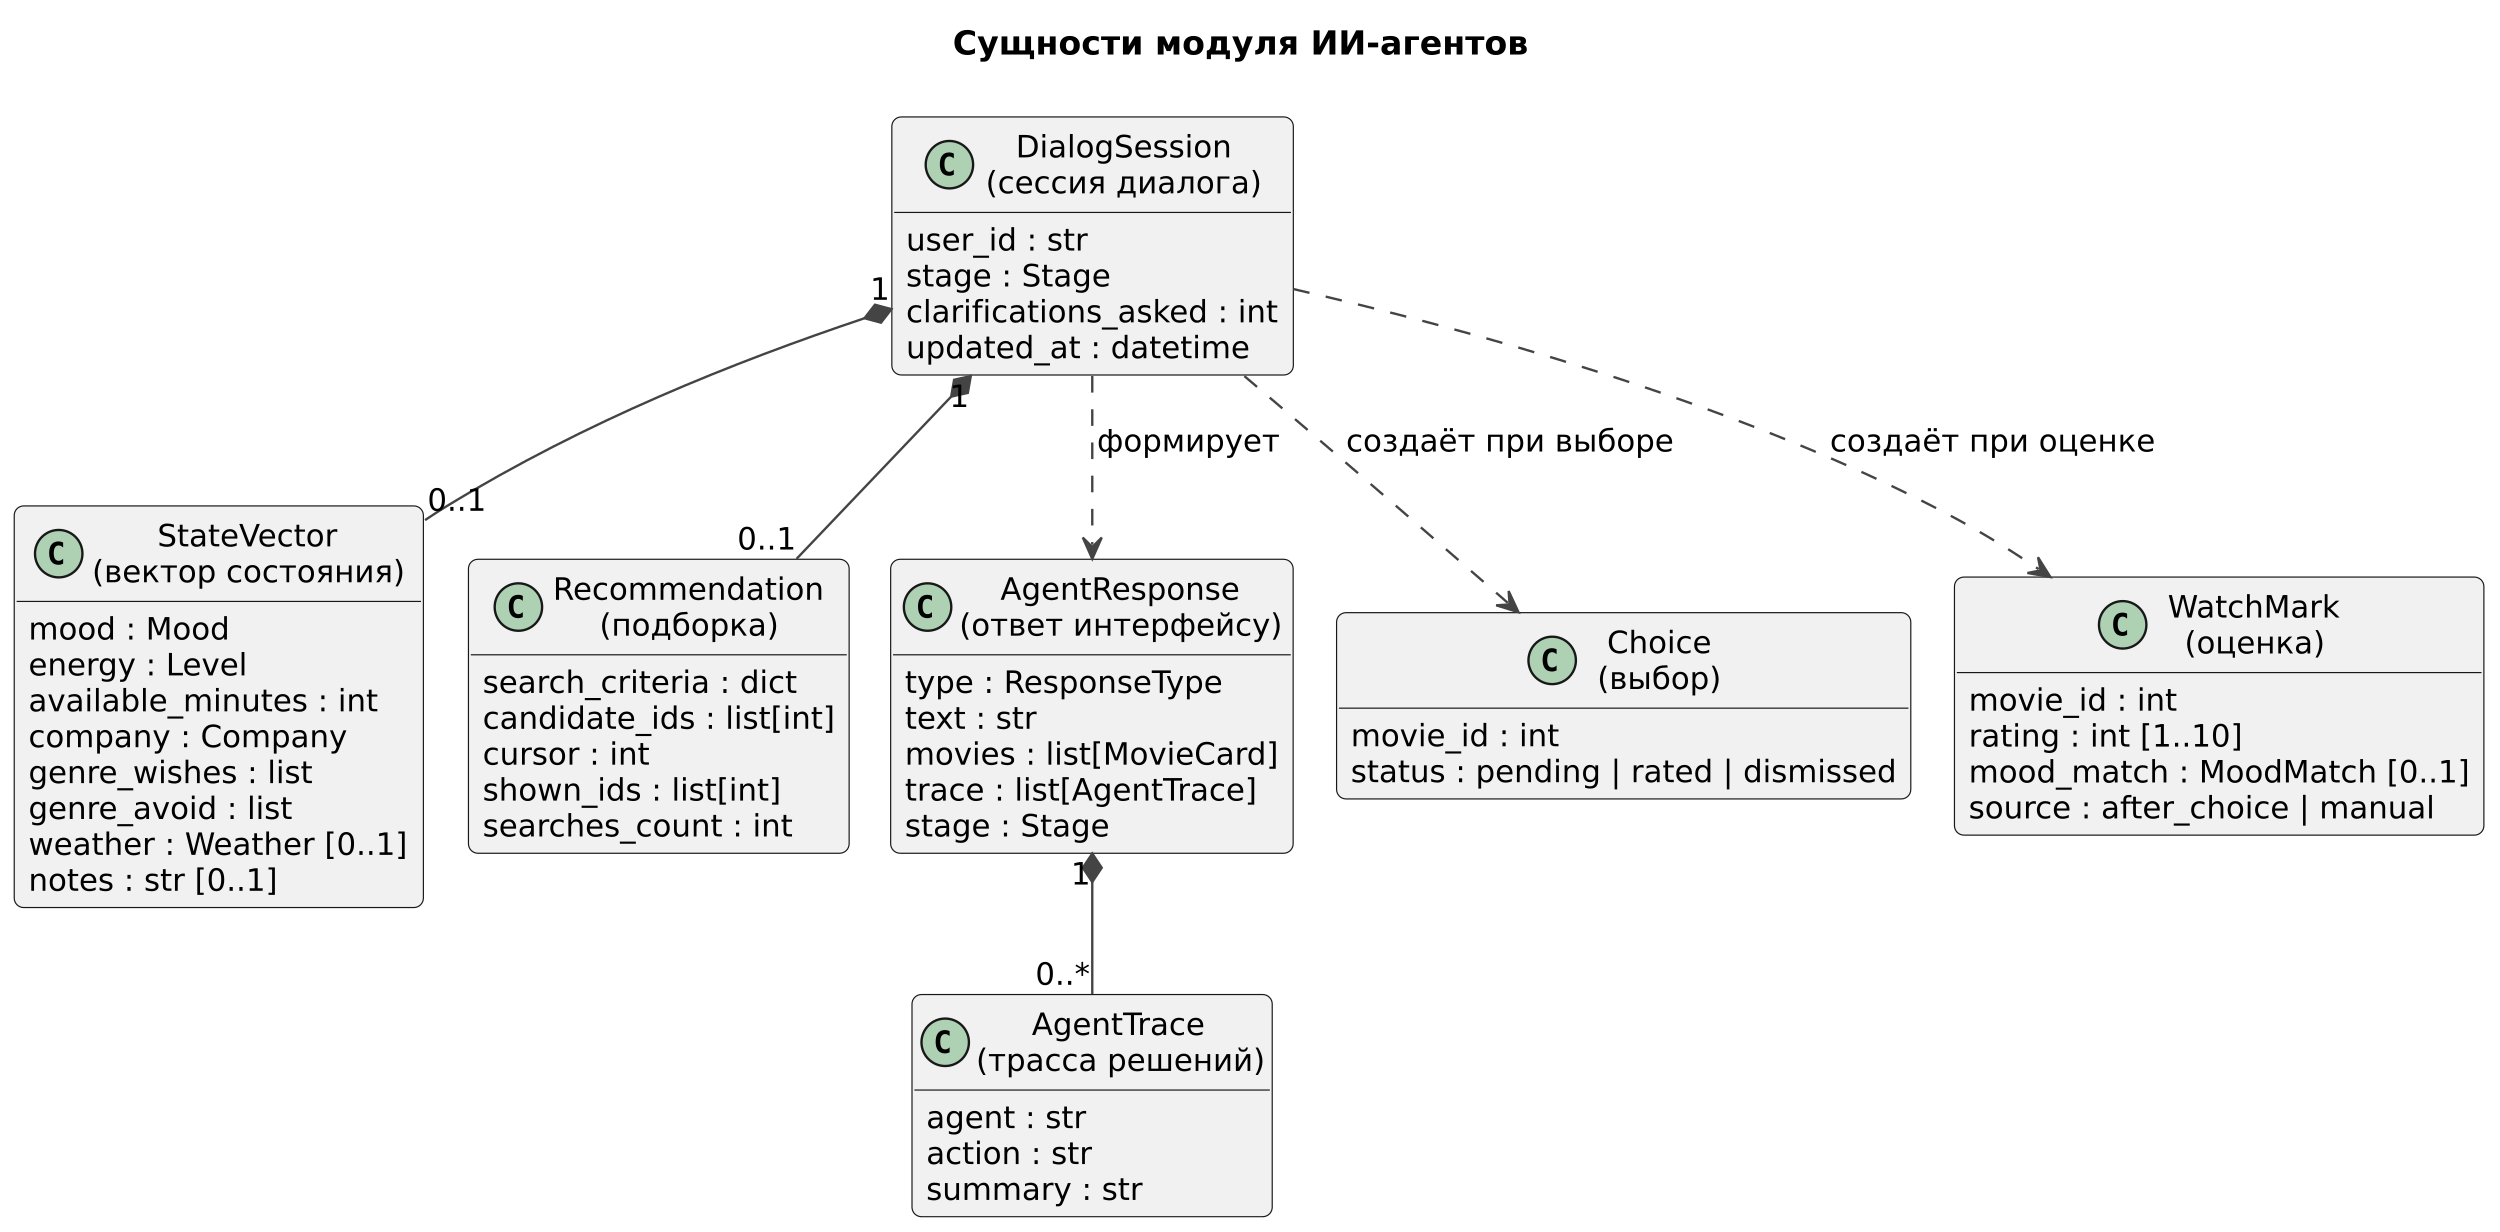
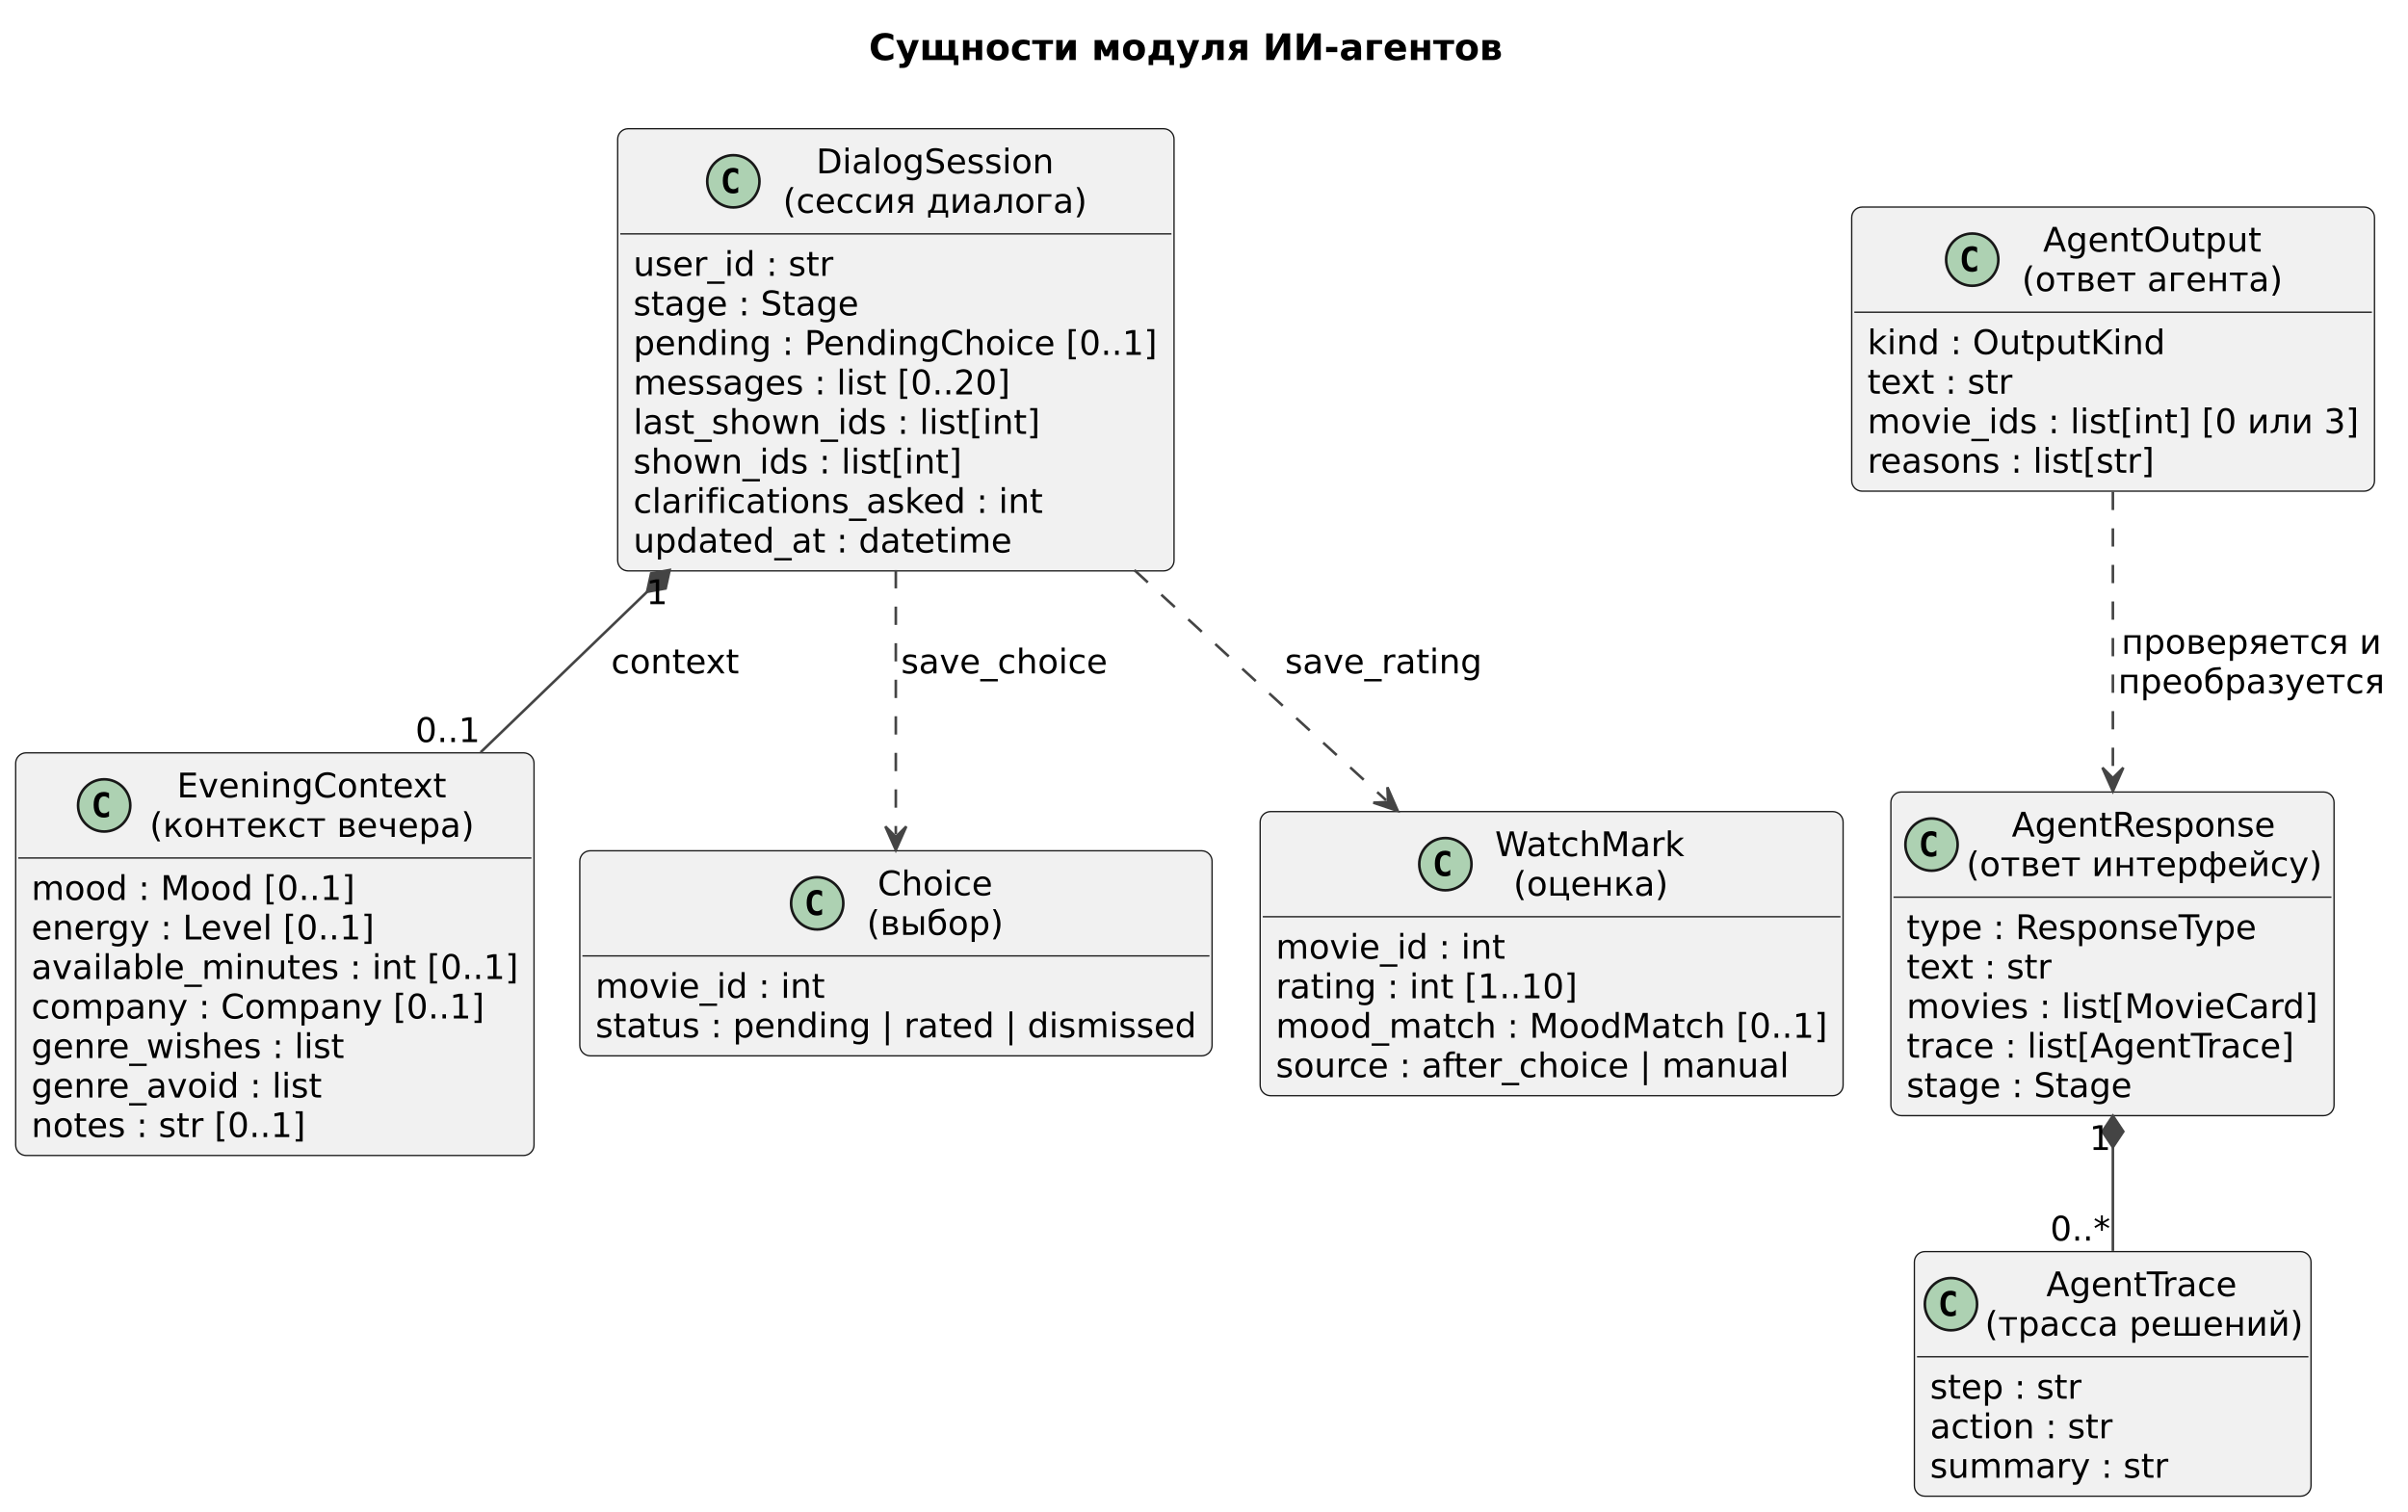
- <svg xmlns="http://www.w3.org/2000/svg" contentStyleType="text/css" data-diagram-type="CLASS" height="519px" preserveAspectRatio="none" style="width:1054px;height:519px;background:#FFFFFF;" version="1.1" viewBox="0 0 1054 519" width="1054px" zoomAndPan="magnify">
+ <svg xmlns="http://www.w3.org/2000/svg" contentStyleType="text/css" data-diagram-type="CLASS" height="579px" preserveAspectRatio="none" style="width:922px;height:579px;background:#FFFFFF;" version="1.1" viewBox="0 0 922 579" width="922px" zoomAndPan="magnify">
  <defs />
  <g>
    <g class="title" data-source-line="2">
-       <text fill="#000000" font-family="DejaVu Sans" font-size="14" font-weight="bold" lengthAdjust="spacing" textLength="242.642" x="401.679" y="22.995">Сущности модуля ИИ-агентов</text>
+       <text fill="#000000" font-family="DejaVu Sans" font-size="14" font-weight="bold" lengthAdjust="spacing" textLength="242.642" x="332.679" y="22.995">Сущности модуля ИИ-агентов</text>
    </g>
    <g class="entity" data-entity="S" data-source-line="4" data-uid="ent0002" id="entity_S">
-       <rect fill="#F1F1F1" height="108.797" rx="4" ry="4" style="stroke:#181818;stroke-width:0.5;" width="169.269" x="376" y="49.297" />
-       <ellipse cx="400.27" cy="69.43" fill="#ADD1B2" rx="10" ry="10" style="stroke:#181818;stroke-width:1;" />
-       <path d="M402.129,73.664 Q401.692,73.883 401.192,73.992 Q400.707,74.117 400.176,74.117 Q398.254,74.117 397.238,72.852 Q396.238,71.586 396.238,69.195 Q396.238,66.805 397.238,65.539 Q398.254,64.273 400.176,64.273 Q400.707,64.273 401.207,64.398 Q401.707,64.508 402.129,64.742 L402.129,66.82 Q401.645,66.383 401.192,66.18 Q400.738,65.961 400.254,65.961 Q399.238,65.961 398.707,66.789 Q398.176,67.602 398.176,69.195 Q398.176,70.805 398.707,71.617 Q399.238,72.43 400.254,72.43 Q400.738,72.43 401.192,72.227 Q401.645,72.023 402.129,71.57 L402.129,73.664 Z " fill="#000000" />
-       <text fill="#000000" font-family="DejaVu Sans" font-size="13" lengthAdjust="spacing" textLength="91.006" x="428.273" y="66.364">DialogSession</text>
-       <text fill="#000000" font-family="DejaVu Sans" font-size="13" lengthAdjust="spacing" textLength="116.448" x="415.552" y="81.497">(сессия диалога)</text>
-       <line style="stroke:#181818;stroke-width:0.5;" x1="377" x2="544.269" y1="89.562" y2="89.562" />
-       <text fill="#000000" font-family="DejaVu Sans" font-size="13" lengthAdjust="spacing" textLength="76.578" x="382" y="105.629">user_id : str</text>
-       <text fill="#000000" font-family="DejaVu Sans" font-size="13" lengthAdjust="spacing" textLength="86.296" x="382" y="120.762">stage : Stage</text>
-       <text fill="#000000" font-family="DejaVu Sans" font-size="13" lengthAdjust="spacing" textLength="157.269" x="382" y="135.895">clarifications_asked : int</text>
-       <text fill="#000000" font-family="DejaVu Sans" font-size="13" lengthAdjust="spacing" textLength="144.949" x="382" y="151.028">updated_at : datetime</text>
+       <rect fill="#F1F1F1" height="169.328" rx="4" ry="4" style="stroke:#181818;stroke-width:0.5;" width="213.03" x="236.5" y="49.297" />
+       <ellipse cx="280.791" cy="69.43" fill="#ADD1B2" rx="10" ry="10" style="stroke:#181818;stroke-width:1;" />
+       <path d="M282.651,73.664 Q282.213,73.883 281.713,73.992 Q281.229,74.117 280.697,74.117 Q278.776,74.117 277.76,72.852 Q276.76,71.586 276.76,69.195 Q276.76,66.805 277.76,65.539 Q278.776,64.273 280.697,64.273 Q281.229,64.273 281.729,64.398 Q282.229,64.508 282.651,64.742 L282.651,66.82 Q282.166,66.383 281.713,66.18 Q281.26,65.961 280.776,65.961 Q279.76,65.961 279.229,66.789 Q278.697,67.602 278.697,69.195 Q278.697,70.805 279.229,71.617 Q279.76,72.43 280.776,72.43 Q281.26,72.43 281.713,72.227 Q282.166,72.023 282.651,71.57 L282.651,73.664 Z " fill="#000000" />
+       <text fill="#000000" font-family="DejaVu Sans" font-size="13" lengthAdjust="spacing" textLength="91.006" x="312.512" y="66.364">DialogSession</text>
+       <text fill="#000000" font-family="DejaVu Sans" font-size="13" lengthAdjust="spacing" textLength="116.448" x="299.791" y="81.497">(сессия диалога)</text>
+       <line style="stroke:#181818;stroke-width:0.5;" x1="237.5" x2="448.53" y1="89.562" y2="89.562" />
+       <text fill="#000000" font-family="DejaVu Sans" font-size="13" lengthAdjust="spacing" textLength="76.578" x="242.5" y="105.629">user_id : str</text>
+       <text fill="#000000" font-family="DejaVu Sans" font-size="13" lengthAdjust="spacing" textLength="86.296" x="242.5" y="120.762">stage : Stage</text>
+       <text fill="#000000" font-family="DejaVu Sans" font-size="13" lengthAdjust="spacing" textLength="201.03" x="242.5" y="135.895">pending : PendingChoice [0..1]</text>
+       <text fill="#000000" font-family="DejaVu Sans" font-size="13" lengthAdjust="spacing" textLength="144.289" x="242.5" y="151.028">messages : list [0..20]</text>
+       <text fill="#000000" font-family="DejaVu Sans" font-size="13" lengthAdjust="spacing" textLength="155.752" x="242.5" y="166.161">last_shown_ids : list[int]</text>
+       <text fill="#000000" font-family="DejaVu Sans" font-size="13" lengthAdjust="spacing" textLength="125.804" x="242.5" y="181.293">shown_ids : list[int]</text>
+       <text fill="#000000" font-family="DejaVu Sans" font-size="13" lengthAdjust="spacing" textLength="157.269" x="242.5" y="196.426">clarifications_asked : int</text>
+       <text fill="#000000" font-family="DejaVu Sans" font-size="13" lengthAdjust="spacing" textLength="144.949" x="242.5" y="211.559">updated_at : datetime</text>
    </g>
-     <g class="entity" data-entity="V" data-source-line="10" data-uid="ent0003" id="entity_V">
-       <rect fill="#F1F1F1" height="169.328" rx="4" ry="4" style="stroke:#181818;stroke-width:0.5;" width="172.5" x="6" y="213.297" />
-       <ellipse cx="24.757" cy="233.43" fill="#ADD1B2" rx="10" ry="10" style="stroke:#181818;stroke-width:1;" />
-       <path d="M26.616,237.664 Q26.179,237.883 25.679,237.992 Q25.194,238.117 24.663,238.117 Q22.741,238.117 21.726,236.852 Q20.726,235.586 20.726,233.195 Q20.726,230.805 21.726,229.539 Q22.741,228.273 24.663,228.273 Q25.194,228.273 25.694,228.398 Q26.194,228.508 26.616,228.742 L26.616,230.82 Q26.132,230.383 25.679,230.18 Q25.226,229.961 24.741,229.961 Q23.726,229.961 23.194,230.789 Q22.663,231.602 22.663,233.195 Q22.663,234.805 23.194,235.617 Q23.726,236.43 24.741,236.43 Q25.226,236.43 25.679,236.227 Q26.132,236.023 26.616,235.57 L26.616,237.664 Z " fill="#000000" />
-       <text fill="#000000" font-family="DejaVu Sans" font-size="13" lengthAdjust="spacing" textLength="76.845" x="66.356" y="230.364">StateVector</text>
-       <text fill="#000000" font-family="DejaVu Sans" font-size="13" lengthAdjust="spacing" textLength="131.93" x="38.814" y="245.497">(вектор состояния)</text>
-       <line style="stroke:#181818;stroke-width:0.5;" x1="7" x2="177.5" y1="253.562" y2="253.562" />
-       <text fill="#000000" font-family="DejaVu Sans" font-size="13" lengthAdjust="spacing" textLength="84.843" x="12" y="269.629">mood : Mood</text>
-       <text fill="#000000" font-family="DejaVu Sans" font-size="13" lengthAdjust="spacing" textLength="92.714" x="12" y="284.762">energy : Level</text>
-       <text fill="#000000" font-family="DejaVu Sans" font-size="13" lengthAdjust="spacing" textLength="147.393" x="12" y="299.895">available_minutes : int</text>
-       <text fill="#000000" font-family="DejaVu Sans" font-size="13" lengthAdjust="spacing" textLength="134.405" x="12" y="315.028">company : Company</text>
-       <text fill="#000000" font-family="DejaVu Sans" font-size="13" lengthAdjust="spacing" textLength="120.098" x="12" y="330.161">genre_wishes : list</text>
-       <text fill="#000000" font-family="DejaVu Sans" font-size="13" lengthAdjust="spacing" textLength="111.547" x="12" y="345.293">genre_avoid : list</text>
-       <text fill="#000000" font-family="DejaVu Sans" font-size="13" lengthAdjust="spacing" textLength="160.5" x="12" y="360.426">weather : Weather [0..1]</text>
-       <text fill="#000000" font-family="DejaVu Sans" font-size="13" lengthAdjust="spacing" textLength="105.003" x="12" y="375.559">notes : str [0..1]</text>
+     <g class="entity" data-entity="V" data-source-line="14" data-uid="ent0003" id="entity_V">
+       <rect fill="#F1F1F1" height="154.195" rx="4" ry="4" style="stroke:#181818;stroke-width:0.5;" width="198.475" x="6" y="288.297" />
+       <ellipse cx="39.888" cy="308.43" fill="#ADD1B2" rx="10" ry="10" style="stroke:#181818;stroke-width:1;" />
+       <path d="M41.747,312.664 Q41.309,312.883 40.809,312.992 Q40.325,313.117 39.794,313.117 Q37.872,313.117 36.856,311.852 Q35.856,310.586 35.856,308.195 Q35.856,305.805 36.856,304.539 Q37.872,303.273 39.794,303.273 Q40.325,303.273 40.825,303.398 Q41.325,303.508 41.747,303.742 L41.747,305.82 Q41.263,305.383 40.809,305.18 Q40.356,304.961 39.872,304.961 Q38.856,304.961 38.325,305.789 Q37.794,306.602 37.794,308.195 Q37.794,309.805 38.325,310.617 Q38.856,311.43 39.872,311.43 Q40.356,311.43 40.809,311.227 Q41.263,311.023 41.747,310.57 L41.747,312.664 Z " fill="#000000" />
+       <text fill="#000000" font-family="DejaVu Sans" font-size="13" lengthAdjust="spacing" textLength="103.403" x="67.746" y="305.364">EveningContext</text>
+       <text fill="#000000" font-family="DejaVu Sans" font-size="13" lengthAdjust="spacing" textLength="124.281" x="57.307" y="320.497">(контекст вечера)</text>
+       <line style="stroke:#181818;stroke-width:0.5;" x1="7" x2="203.475" y1="328.562" y2="328.562" />
+       <text fill="#000000" font-family="DejaVu Sans" font-size="13" lengthAdjust="spacing" textLength="123.925" x="12" y="344.629">mood : Mood [0..1]</text>
+       <text fill="#000000" font-family="DejaVu Sans" font-size="13" lengthAdjust="spacing" textLength="131.796" x="12" y="359.762">energy : Level [0..1]</text>
+       <text fill="#000000" font-family="DejaVu Sans" font-size="13" lengthAdjust="spacing" textLength="186.475" x="12" y="374.895">available_minutes : int [0..1]</text>
+       <text fill="#000000" font-family="DejaVu Sans" font-size="13" lengthAdjust="spacing" textLength="173.488" x="12" y="390.028">company : Company [0..1]</text>
+       <text fill="#000000" font-family="DejaVu Sans" font-size="13" lengthAdjust="spacing" textLength="120.098" x="12" y="405.161">genre_wishes : list</text>
+       <text fill="#000000" font-family="DejaVu Sans" font-size="13" lengthAdjust="spacing" textLength="111.547" x="12" y="420.293">genre_avoid : list</text>
+       <text fill="#000000" font-family="DejaVu Sans" font-size="13" lengthAdjust="spacing" textLength="105.003" x="12" y="435.426">notes : str [0..1]</text>
    </g>
-     <g class="entity" data-entity="R" data-source-line="20" data-uid="ent0004" id="entity_R">
-       <rect fill="#F1F1F1" height="123.93" rx="4" ry="4" style="stroke:#181818;stroke-width:0.5;" width="160.497" x="197.5" y="235.797" />
-       <ellipse cx="218.556" cy="255.93" fill="#ADD1B2" rx="10" ry="10" style="stroke:#181818;stroke-width:1;" />
-       <path d="M220.416,260.164 Q219.978,260.383 219.478,260.492 Q218.994,260.617 218.463,260.617 Q216.541,260.617 215.525,259.352 Q214.525,258.086 214.525,255.695 Q214.525,253.305 215.525,252.039 Q216.541,250.773 218.463,250.773 Q218.994,250.773 219.494,250.898 Q219.994,251.008 220.416,251.242 L220.416,253.32 Q219.931,252.883 219.478,252.68 Q219.025,252.461 218.541,252.461 Q217.525,252.461 216.994,253.289 Q216.463,254.102 216.463,255.695 Q216.463,257.305 216.994,258.117 Q217.525,258.93 218.541,258.93 Q219.025,258.93 219.478,258.727 Q219.931,258.523 220.416,258.07 L220.416,260.164 Z " fill="#000000" />
-       <text fill="#000000" font-family="DejaVu Sans" font-size="13" lengthAdjust="spacing" textLength="114.816" x="233.124" y="252.864">Recommendation</text>
-       <text fill="#000000" font-family="DejaVu Sans" font-size="13" lengthAdjust="spacing" textLength="75.626" x="252.72" y="267.997">(подборка)</text>
-       <line style="stroke:#181818;stroke-width:0.5;" x1="198.5" x2="356.997" y1="276.062" y2="276.062" />
-       <text fill="#000000" font-family="DejaVu Sans" font-size="13" lengthAdjust="spacing" textLength="132.844" x="203.5" y="292.129">search_criteria : dict</text>
-       <text fill="#000000" font-family="DejaVu Sans" font-size="13" lengthAdjust="spacing" textLength="148.497" x="203.5" y="307.262">candidate_ids : list[int]</text>
-       <text fill="#000000" font-family="DejaVu Sans" font-size="13" lengthAdjust="spacing" textLength="70.395" x="203.5" y="322.395">cursor : int</text>
-       <text fill="#000000" font-family="DejaVu Sans" font-size="13" lengthAdjust="spacing" textLength="125.804" x="203.5" y="337.528">shown_ids : list[int]</text>
-       <text fill="#000000" font-family="DejaVu Sans" font-size="13" lengthAdjust="spacing" textLength="131.009" x="203.5" y="352.661">searches_count : int</text>
+     <g class="entity" data-entity="O" data-source-line="23" data-uid="ent0004" id="entity_O">
+       <rect fill="#F1F1F1" height="108.797" rx="4" ry="4" style="stroke:#181818;stroke-width:0.5;" width="200.176" x="709" y="79.297" />
+       <ellipse cx="755.154" cy="99.43" fill="#ADD1B2" rx="10" ry="10" style="stroke:#181818;stroke-width:1;" />
+       <path d="M757.014,103.664 Q756.576,103.883 756.076,103.992 Q755.592,104.117 755.061,104.117 Q753.139,104.117 752.123,102.852 Q751.123,101.586 751.123,99.195 Q751.123,96.805 752.123,95.539 Q753.139,94.273 755.061,94.273 Q755.592,94.273 756.092,94.398 Q756.592,94.508 757.014,94.742 L757.014,96.82 Q756.529,96.383 756.076,96.18 Q755.623,95.961 755.139,95.961 Q754.123,95.961 753.592,96.789 Q753.061,97.602 753.061,99.195 Q753.061,100.805 753.592,101.617 Q754.123,102.43 755.139,102.43 Q755.623,102.43 756.076,102.227 Q756.529,102.023 757.014,101.57 L757.014,103.664 Z " fill="#000000" />
+       <text fill="#000000" font-family="DejaVu Sans" font-size="13" lengthAdjust="spacing" textLength="83.637" x="782.27" y="96.364">AgentOutput</text>
+       <text fill="#000000" font-family="DejaVu Sans" font-size="13" lengthAdjust="spacing" textLength="99.868" x="774.154" y="111.497">(ответ агента)</text>
+       <line style="stroke:#181818;stroke-width:0.5;" x1="710" x2="908.176" y1="119.562" y2="119.562" />
+       <text fill="#000000" font-family="DejaVu Sans" font-size="13" lengthAdjust="spacing" textLength="114.061" x="715" y="135.629">kind : OutputKind</text>
+       <text fill="#000000" font-family="DejaVu Sans" font-size="13" lengthAdjust="spacing" textLength="55.745" x="715" y="150.762">text : str</text>
+       <text fill="#000000" font-family="DejaVu Sans" font-size="13" lengthAdjust="spacing" textLength="188.176" x="715" y="165.895">movie_ids : list[int] [0 или 3]</text>
+       <text fill="#000000" font-family="DejaVu Sans" font-size="13" lengthAdjust="spacing" textLength="110.144" x="715" y="181.028">reasons : list[str]</text>
    </g>
-     <g class="entity" data-entity="T" data-source-line="27" data-uid="ent0005" id="entity_T">
-       <rect fill="#F1F1F1" height="93.664" rx="4" ry="4" style="stroke:#181818;stroke-width:0.5;" width="151.869" x="384.5" y="419.297" />
-       <ellipse cx="398.5" cy="439.43" fill="#ADD1B2" rx="10" ry="10" style="stroke:#181818;stroke-width:1;" />
-       <path d="M400.359,443.664 Q399.922,443.883 399.422,443.992 Q398.938,444.117 398.406,444.117 Q396.484,444.117 395.469,442.852 Q394.469,441.586 394.469,439.195 Q394.469,436.805 395.469,435.539 Q396.484,434.273 398.406,434.273 Q398.938,434.273 399.438,434.398 Q399.938,434.508 400.359,434.742 L400.359,436.82 Q399.875,436.383 399.422,436.18 Q398.969,435.961 398.484,435.961 Q397.469,435.961 396.938,436.789 Q396.406,437.602 396.406,439.195 Q396.406,440.805 396.938,441.617 Q397.469,442.43 398.484,442.43 Q398.969,442.43 399.422,442.227 Q399.875,442.023 400.359,441.57 L400.359,443.664 Z " fill="#000000" />
-       <text fill="#000000" font-family="DejaVu Sans" font-size="13" lengthAdjust="spacing" textLength="74.877" x="434.996" y="436.364">AgentTrace</text>
-       <text fill="#000000" font-family="DejaVu Sans" font-size="13" lengthAdjust="spacing" textLength="121.869" x="411.5" y="451.497">(трасса решений)</text>
-       <line style="stroke:#181818;stroke-width:0.5;" x1="385.5" x2="535.369" y1="459.562" y2="459.562" />
-       <text fill="#000000" font-family="DejaVu Sans" font-size="13" lengthAdjust="spacing" textLength="67.412" x="390.5" y="475.629">agent : str</text>
-       <text fill="#000000" font-family="DejaVu Sans" font-size="13" lengthAdjust="spacing" textLength="69.875" x="390.5" y="490.762">action : str</text>
-       <text fill="#000000" font-family="DejaVu Sans" font-size="13" lengthAdjust="spacing" textLength="91.203" x="390.5" y="505.895">summary : str</text>
+     <g class="entity" data-entity="T" data-source-line="29" data-uid="ent0005" id="entity_T">
+       <rect fill="#F1F1F1" height="93.664" rx="4" ry="4" style="stroke:#181818;stroke-width:0.5;" width="151.869" x="733" y="479.297" />
+       <ellipse cx="747" cy="499.43" fill="#ADD1B2" rx="10" ry="10" style="stroke:#181818;stroke-width:1;" />
+       <path d="M748.859,503.664 Q748.422,503.883 747.922,503.992 Q747.438,504.117 746.906,504.117 Q744.984,504.117 743.969,502.852 Q742.969,501.586 742.969,499.195 Q742.969,496.805 743.969,495.539 Q744.984,494.273 746.906,494.273 Q747.438,494.273 747.938,494.398 Q748.438,494.508 748.859,494.742 L748.859,496.82 Q748.375,496.383 747.922,496.18 Q747.469,495.961 746.984,495.961 Q745.969,495.961 745.438,496.789 Q744.906,497.602 744.906,499.195 Q744.906,500.805 745.438,501.617 Q745.969,502.43 746.984,502.43 Q747.469,502.43 747.922,502.227 Q748.375,502.023 748.859,501.57 L748.859,503.664 Z " fill="#000000" />
+       <text fill="#000000" font-family="DejaVu Sans" font-size="13" lengthAdjust="spacing" textLength="74.877" x="783.496" y="496.364">AgentTrace</text>
+       <text fill="#000000" font-family="DejaVu Sans" font-size="13" lengthAdjust="spacing" textLength="121.869" x="760" y="511.497">(трасса решений)</text>
+       <line style="stroke:#181818;stroke-width:0.5;" x1="734" x2="883.869" y1="519.562" y2="519.562" />
+       <text fill="#000000" font-family="DejaVu Sans" font-size="13" lengthAdjust="spacing" textLength="57.98" x="739" y="535.629">step : str</text>
+       <text fill="#000000" font-family="DejaVu Sans" font-size="13" lengthAdjust="spacing" textLength="69.875" x="739" y="550.762">action : str</text>
+       <text fill="#000000" font-family="DejaVu Sans" font-size="13" lengthAdjust="spacing" textLength="91.203" x="739" y="565.895">summary : str</text>
    </g>
-     <g class="entity" data-entity="AR" data-source-line="32" data-uid="ent0006" id="entity_AR">
-       <rect fill="#F1F1F1" height="123.93" rx="4" ry="4" style="stroke:#181818;stroke-width:0.5;" width="169.689" x="375.5" y="235.797" />
-       <ellipse cx="391.066" cy="255.93" fill="#ADD1B2" rx="10" ry="10" style="stroke:#181818;stroke-width:1;" />
-       <path d="M392.926,260.164 Q392.488,260.383 391.988,260.492 Q391.504,260.617 390.973,260.617 Q389.051,260.617 388.035,259.352 Q387.035,258.086 387.035,255.695 Q387.035,253.305 388.035,252.039 Q389.051,250.773 390.973,250.773 Q391.504,250.773 392.004,250.898 Q392.504,251.008 392.926,251.242 L392.926,253.32 Q392.441,252.883 391.988,252.68 Q391.535,252.461 391.051,252.461 Q390.035,252.461 389.504,253.289 Q388.973,254.102 388.973,255.695 Q388.973,257.305 389.504,258.117 Q390.035,258.93 391.051,258.93 Q391.535,258.93 391.988,258.727 Q392.441,258.523 392.926,258.07 L392.926,260.164 Z " fill="#000000" />
-       <text fill="#000000" font-family="DejaVu Sans" font-size="13" lengthAdjust="spacing" textLength="101.499" x="421.769" y="252.864">AgentResponse</text>
-       <text fill="#000000" font-family="DejaVu Sans" font-size="13" lengthAdjust="spacing" textLength="136.208" x="404.414" y="267.997">(ответ интерфейсу)</text>
-       <line style="stroke:#181818;stroke-width:0.5;" x1="376.5" x2="544.188" y1="276.062" y2="276.062" />
-       <text fill="#000000" font-family="DejaVu Sans" font-size="13" lengthAdjust="spacing" textLength="136.589" x="381.5" y="292.129">type : ResponseType</text>
-       <text fill="#000000" font-family="DejaVu Sans" font-size="13" lengthAdjust="spacing" textLength="55.745" x="381.5" y="307.262">text : str</text>
-       <text fill="#000000" font-family="DejaVu Sans" font-size="13" lengthAdjust="spacing" textLength="157.689" x="381.5" y="322.395">movies : list[MovieCard]</text>
-       <text fill="#000000" font-family="DejaVu Sans" font-size="13" lengthAdjust="spacing" textLength="150.312" x="381.5" y="337.528">trace : list[AgentTrace]</text>
-       <text fill="#000000" font-family="DejaVu Sans" font-size="13" lengthAdjust="spacing" textLength="86.296" x="381.5" y="352.661">stage : Stage</text>
+     <g class="entity" data-entity="AR" data-source-line="34" data-uid="ent0006" id="entity_AR">
+       <rect fill="#F1F1F1" height="123.93" rx="4" ry="4" style="stroke:#181818;stroke-width:0.5;" width="169.689" x="724" y="303.297" />
+       <ellipse cx="739.566" cy="323.43" fill="#ADD1B2" rx="10" ry="10" style="stroke:#181818;stroke-width:1;" />
+       <path d="M741.426,327.664 Q740.988,327.883 740.488,327.992 Q740.004,328.117 739.472,328.117 Q737.551,328.117 736.535,326.852 Q735.535,325.586 735.535,323.195 Q735.535,320.805 736.535,319.539 Q737.551,318.273 739.472,318.273 Q740.004,318.273 740.504,318.398 Q741.004,318.508 741.426,318.742 L741.426,320.82 Q740.941,320.383 740.488,320.18 Q740.035,319.961 739.551,319.961 Q738.535,319.961 738.004,320.789 Q737.472,321.602 737.472,323.195 Q737.472,324.805 738.004,325.617 Q738.535,326.43 739.551,326.43 Q740.035,326.43 740.488,326.227 Q740.941,326.023 741.426,325.57 L741.426,327.664 Z " fill="#000000" />
+       <text fill="#000000" font-family="DejaVu Sans" font-size="13" lengthAdjust="spacing" textLength="101.499" x="770.269" y="320.364">AgentResponse</text>
+       <text fill="#000000" font-family="DejaVu Sans" font-size="13" lengthAdjust="spacing" textLength="136.208" x="752.914" y="335.497">(ответ интерфейсу)</text>
+       <line style="stroke:#181818;stroke-width:0.5;" x1="725" x2="892.688" y1="343.562" y2="343.562" />
+       <text fill="#000000" font-family="DejaVu Sans" font-size="13" lengthAdjust="spacing" textLength="136.589" x="730" y="359.629">type : ResponseType</text>
+       <text fill="#000000" font-family="DejaVu Sans" font-size="13" lengthAdjust="spacing" textLength="55.745" x="730" y="374.762">text : str</text>
+       <text fill="#000000" font-family="DejaVu Sans" font-size="13" lengthAdjust="spacing" textLength="157.689" x="730" y="389.895">movies : list[MovieCard]</text>
+       <text fill="#000000" font-family="DejaVu Sans" font-size="13" lengthAdjust="spacing" textLength="150.312" x="730" y="405.028">trace : list[AgentTrace]</text>
+       <text fill="#000000" font-family="DejaVu Sans" font-size="13" lengthAdjust="spacing" textLength="86.296" x="730" y="420.161">stage : Stage</text>
    </g>
-     <g class="entity" data-entity="C" data-source-line="39" data-uid="ent0007" id="entity_C">
-       <rect fill="#F1F1F1" height="78.531" rx="4" ry="4" style="stroke:#181818;stroke-width:0.5;" width="242.09" x="563.5" y="258.297" />
-       <ellipse cx="654.399" cy="278.43" fill="#ADD1B2" rx="10" ry="10" style="stroke:#181818;stroke-width:1;" />
-       <path d="M656.258,282.664 Q655.821,282.883 655.321,282.992 Q654.836,283.117 654.305,283.117 Q652.383,283.117 651.368,281.852 Q650.368,280.586 650.368,278.195 Q650.368,275.805 651.368,274.539 Q652.383,273.273 654.305,273.273 Q654.836,273.273 655.336,273.398 Q655.836,273.508 656.258,273.742 L656.258,275.82 Q655.774,275.383 655.321,275.18 Q654.868,274.961 654.383,274.961 Q653.368,274.961 652.836,275.789 Q652.305,276.602 652.305,278.195 Q652.305,279.805 652.836,280.617 Q653.368,281.43 654.383,281.43 Q654.868,281.43 655.321,281.227 Q655.774,281.023 656.258,280.57 L656.258,282.664 Z " fill="#000000" />
-       <text fill="#000000" font-family="DejaVu Sans" font-size="13" lengthAdjust="spacing" textLength="44.027" x="677.531" y="275.364">Choice</text>
-       <text fill="#000000" font-family="DejaVu Sans" font-size="13" lengthAdjust="spacing" textLength="52.292" x="673.399" y="290.497">(выбор)</text>
-       <line style="stroke:#181818;stroke-width:0.5;" x1="564.5" x2="804.59" y1="298.562" y2="298.562" />
-       <text fill="#000000" font-family="DejaVu Sans" font-size="13" lengthAdjust="spacing" textLength="87.877" x="569.5" y="314.629">movie_id : int</text>
-       <text fill="#000000" font-family="DejaVu Sans" font-size="13" lengthAdjust="spacing" textLength="230.09" x="569.5" y="329.762">status : pending | rated | dismissed</text>
+     <g class="entity" data-entity="C" data-source-line="41" data-uid="ent0007" id="entity_C">
+       <rect fill="#F1F1F1" height="78.531" rx="4" ry="4" style="stroke:#181818;stroke-width:0.5;" width="242.09" x="222" y="325.797" />
+       <ellipse cx="312.899" cy="345.93" fill="#ADD1B2" rx="10" ry="10" style="stroke:#181818;stroke-width:1;" />
+       <path d="M314.758,350.164 Q314.321,350.383 313.821,350.492 Q313.336,350.617 312.805,350.617 Q310.883,350.617 309.868,349.352 Q308.868,348.086 308.868,345.695 Q308.868,343.305 309.868,342.039 Q310.883,340.773 312.805,340.773 Q313.336,340.773 313.836,340.898 Q314.336,341.008 314.758,341.242 L314.758,343.32 Q314.274,342.883 313.821,342.68 Q313.368,342.461 312.883,342.461 Q311.868,342.461 311.336,343.289 Q310.805,344.102 310.805,345.695 Q310.805,347.305 311.336,348.117 Q311.868,348.93 312.883,348.93 Q313.368,348.93 313.821,348.727 Q314.274,348.523 314.758,348.07 L314.758,350.164 Z " fill="#000000" />
+       <text fill="#000000" font-family="DejaVu Sans" font-size="13" lengthAdjust="spacing" textLength="44.027" x="336.031" y="342.864">Choice</text>
+       <text fill="#000000" font-family="DejaVu Sans" font-size="13" lengthAdjust="spacing" textLength="52.292" x="331.899" y="357.997">(выбор)</text>
+       <line style="stroke:#181818;stroke-width:0.5;" x1="223" x2="463.09" y1="366.062" y2="366.062" />
+       <text fill="#000000" font-family="DejaVu Sans" font-size="13" lengthAdjust="spacing" textLength="87.877" x="228" y="382.129">movie_id : int</text>
+       <text fill="#000000" font-family="DejaVu Sans" font-size="13" lengthAdjust="spacing" textLength="230.09" x="228" y="397.262">status : pending | rated | dismissed</text>
    </g>
-     <g class="entity" data-entity="W" data-source-line="43" data-uid="ent0008" id="entity_W">
-       <rect fill="#F1F1F1" height="108.797" rx="4" ry="4" style="stroke:#181818;stroke-width:0.5;" width="223.206" x="824" y="243.297" />
-       <ellipse cx="894.923" cy="263.43" fill="#ADD1B2" rx="10" ry="10" style="stroke:#181818;stroke-width:1;" />
-       <path d="M896.782,267.664 Q896.345,267.883 895.845,267.992 Q895.36,268.117 894.829,268.117 Q892.907,268.117 891.892,266.852 Q890.892,265.586 890.892,263.195 Q890.892,260.805 891.892,259.539 Q892.907,258.273 894.829,258.273 Q895.36,258.273 895.86,258.398 Q896.36,258.508 896.782,258.742 L896.782,260.82 Q896.298,260.383 895.845,260.18 Q895.392,259.961 894.907,259.961 Q893.892,259.961 893.36,260.789 Q892.829,261.602 892.829,263.195 Q892.829,264.805 893.36,265.617 Q893.892,266.43 894.907,266.43 Q895.392,266.43 895.845,266.227 Q896.298,266.023 896.782,265.57 L896.782,267.664 Z " fill="#000000" />
-       <text fill="#000000" font-family="DejaVu Sans" font-size="13" lengthAdjust="spacing" textLength="73.36" x="913.923" y="260.364">WatchMark</text>
-       <text fill="#000000" font-family="DejaVu Sans" font-size="13" lengthAdjust="spacing" textLength="59.262" x="920.972" y="275.497">(оценка)</text>
-       <line style="stroke:#181818;stroke-width:0.5;" x1="825" x2="1046.206" y1="283.562" y2="283.562" />
-       <text fill="#000000" font-family="DejaVu Sans" font-size="13" lengthAdjust="spacing" textLength="87.877" x="830" y="299.629">movie_id : int</text>
-       <text fill="#000000" font-family="DejaVu Sans" font-size="13" lengthAdjust="spacing" textLength="115.457" x="830" y="314.762">rating : int [1..10]</text>
-       <text fill="#000000" font-family="DejaVu Sans" font-size="13" lengthAdjust="spacing" textLength="211.206" x="830" y="329.895">mood_match : MoodMatch [0..1]</text>
-       <text fill="#000000" font-family="DejaVu Sans" font-size="13" lengthAdjust="spacing" textLength="197.012" x="830" y="345.028">source : after_choice | manual</text>
+     <g class="entity" data-entity="W" data-source-line="45" data-uid="ent0008" id="entity_W">
+       <rect fill="#F1F1F1" height="108.797" rx="4" ry="4" style="stroke:#181818;stroke-width:0.5;" width="223.206" x="482.5" y="310.797" />
+       <ellipse cx="553.423" cy="330.93" fill="#ADD1B2" rx="10" ry="10" style="stroke:#181818;stroke-width:1;" />
+       <path d="M555.282,335.164 Q554.845,335.383 554.345,335.492 Q553.86,335.617 553.329,335.617 Q551.407,335.617 550.392,334.352 Q549.392,333.086 549.392,330.695 Q549.392,328.305 550.392,327.039 Q551.407,325.773 553.329,325.773 Q553.86,325.773 554.36,325.898 Q554.86,326.008 555.282,326.242 L555.282,328.32 Q554.798,327.883 554.345,327.68 Q553.892,327.461 553.407,327.461 Q552.392,327.461 551.86,328.289 Q551.329,329.102 551.329,330.695 Q551.329,332.305 551.86,333.117 Q552.392,333.93 553.407,333.93 Q553.892,333.93 554.345,333.727 Q554.798,333.523 555.282,333.07 L555.282,335.164 Z " fill="#000000" />
+       <text fill="#000000" font-family="DejaVu Sans" font-size="13" lengthAdjust="spacing" textLength="73.36" x="572.423" y="327.864">WatchMark</text>
+       <text fill="#000000" font-family="DejaVu Sans" font-size="13" lengthAdjust="spacing" textLength="59.262" x="579.472" y="342.997">(оценка)</text>
+       <line style="stroke:#181818;stroke-width:0.5;" x1="483.5" x2="704.706" y1="351.062" y2="351.062" />
+       <text fill="#000000" font-family="DejaVu Sans" font-size="13" lengthAdjust="spacing" textLength="87.877" x="488.5" y="367.129">movie_id : int</text>
+       <text fill="#000000" font-family="DejaVu Sans" font-size="13" lengthAdjust="spacing" textLength="115.457" x="488.5" y="382.262">rating : int [1..10]</text>
+       <text fill="#000000" font-family="DejaVu Sans" font-size="13" lengthAdjust="spacing" textLength="211.206" x="488.5" y="397.395">mood_match : MoodMatch [0..1]</text>
+       <text fill="#000000" font-family="DejaVu Sans" font-size="13" lengthAdjust="spacing" textLength="197.012" x="488.5" y="412.528">source : after_choice | manual</text>
    </g>
    <g class="link" data-entity-1="S" data-entity-2="V" data-uid="lnk9" id="link_S_V">
-       <polygon fill="#444444" points="375.837,130.337,368.875,128.46,364.465,134.166,371.428,136.042,375.837,130.337" style="stroke:#444444;stroke-width:1;" />
-       <path d="M364.465,134.166 C308.964,152.854 247.42,177.358 188.5,213.297 C185.388,215.195 182.279,217.195 179.185,219.276" fill="none" style="stroke:#444444;stroke-width:1;" />
-       <text fill="#000000" font-family="DejaVu Sans" font-size="13" lengthAdjust="spacing" textLength="24.807" x="180.185" y="215.343">0..1</text>
-       <text fill="#000000" font-family="DejaVu Sans" font-size="13" lengthAdjust="spacing" textLength="8.271" x="366.837" y="126.404">1</text>
+       <polygon fill="#444444" points="256.403,218.301,249.308,219.586,247.765,226.631,254.861,225.345,256.403,218.301" style="stroke:#444444;stroke-width:1;" />
+       <path d="M247.765,226.631 C224.107,249.444 207.238,265.711 184.026,288.093" fill="none" style="stroke:#444444;stroke-width:1;" />
+       <text fill="#000000" font-family="DejaVu Sans" font-size="13" lengthAdjust="spacing" textLength="49.226" x="234" y="257.864">context</text>
+       <text fill="#000000" font-family="DejaVu Sans" font-size="13" lengthAdjust="spacing" textLength="24.807" x="159.026" y="284.16">0..1</text>
+       <text fill="#000000" font-family="DejaVu Sans" font-size="13" lengthAdjust="spacing" textLength="8.271" x="247.403" y="231.368">1</text>
    </g>
-     <g class="link" data-entity-1="S" data-entity-2="R" data-uid="lnk10" id="link_S_R">
-       <polygon fill="#444444" points="409.281,158.535,402.246,160.118,401.002,167.221,408.037,165.638,409.281,158.535" style="stroke:#444444;stroke-width:1;" />
-       <path d="M401.002,167.221 C378.162,191.184 359.419,210.849 335.807,235.622" fill="none" style="stroke:#444444;stroke-width:1;" />
-       <text fill="#000000" font-family="DejaVu Sans" font-size="13" lengthAdjust="spacing" textLength="24.807" x="310.807" y="231.689">0..1</text>
-       <text fill="#000000" font-family="DejaVu Sans" font-size="13" lengthAdjust="spacing" textLength="8.271" x="400.281" y="171.602">1</text>
+     <g class="link" data-entity-1="O" data-entity-2="AR" data-uid="lnk10" id="link_O_AR">
+       <polygon fill="#444444" points="809,302.982,813,293.982,809,297.982,805,293.982,809,302.982" style="stroke:#444444;stroke-width:1;" />
+       <path d="M809,188.315 C809,222.62 809,261.251 809,296.982" fill="none" style="stroke:#444444;stroke-width:1;stroke-dasharray:7,7;" />
+       <text fill="#000000" font-family="DejaVu Sans" font-size="13" lengthAdjust="spacing" textLength="99.557" x="812.263" y="250.364">проверяется и</text>
+       <text fill="#000000" font-family="DejaVu Sans" font-size="13" lengthAdjust="spacing" textLength="102.083" x="811" y="265.497">преобразуется</text>
    </g>
    <g class="link" data-entity-1="AR" data-entity-2="T" data-uid="lnk11" id="link_AR_T">
-       <polygon fill="#444444" points="460.5,359.85,456.5,365.85,460.5,371.85,464.5,365.85,460.5,359.85" style="stroke:#444444;stroke-width:1;" />
-       <path d="M460.5,371.85 C460.5,391.433 460.5,400.784 460.5,419.12" fill="none" style="stroke:#444444;stroke-width:1;" />
-       <text fill="#000000" font-family="DejaVu Sans" font-size="13" lengthAdjust="spacing" textLength="23.036" x="436.5" y="415.186">0..*</text>
-       <text fill="#000000" font-family="DejaVu Sans" font-size="13" lengthAdjust="spacing" textLength="8.271" x="451.5" y="372.917">1</text>
+       <polygon fill="#444444" points="809,427.316,805,433.316,809,439.316,813,433.316,809,427.316" style="stroke:#444444;stroke-width:1;" />
+       <path d="M809,439.316 C809,456.481 809,462.862 809,479.014" fill="none" style="stroke:#444444;stroke-width:1;" />
+       <text fill="#000000" font-family="DejaVu Sans" font-size="13" lengthAdjust="spacing" textLength="23.036" x="785" y="475.081">0..*</text>
+       <text fill="#000000" font-family="DejaVu Sans" font-size="13" lengthAdjust="spacing" textLength="8.271" x="800" y="440.383">1</text>
    </g>
-     <g class="link" data-entity-1="S" data-entity-2="AR" data-uid="lnk12" id="link_S_AR">
-       <polygon fill="#444444" points="460.5,235.622,464.5,226.622,460.5,230.622,456.5,226.622,460.5,235.622" style="stroke:#444444;stroke-width:1;" />
-       <path d="M460.5,158.535 C460.5,182.498 460.5,204.849 460.5,229.622" fill="none" style="stroke:#444444;stroke-width:1;stroke-dasharray:7,7;" />
-       <text fill="#000000" font-family="DejaVu Sans" font-size="13" lengthAdjust="spacing" textLength="77.092" x="462.5" y="190.364">формирует</text>
+     <g class="link" data-entity-1="S" data-entity-2="C" data-uid="lnk12" id="link_S_C">
+       <polygon fill="#444444" points="343,325.497,347,316.497,343,320.497,339,316.497,343,325.497" style="stroke:#444444;stroke-width:1;" />
+       <path d="M343,218.301 C343,254.956 343,290.215 343,319.497" fill="none" style="stroke:#444444;stroke-width:1;stroke-dasharray:7,7;" />
+       <text fill="#000000" font-family="DejaVu Sans" font-size="13" lengthAdjust="spacing" textLength="79.028" x="345" y="257.864">save_choice</text>
    </g>
-     <g class="link" data-entity-1="S" data-entity-2="C" data-uid="lnk13" id="link_S_C">
-       <polygon fill="#444444" points="640.199,258.098,636.039,249.171,636.429,254.814,630.785,255.204,640.199,258.098" style="stroke:#444444;stroke-width:1;" />
-       <path d="M524.635,158.572 C531.689,164.538 538.755,170.536 545.5,176.297 C577.316,203.466 608.443,230.443 635.675,254.157" fill="none" style="stroke:#444444;stroke-width:1;stroke-dasharray:7,7;" />
-       <text fill="#000000" font-family="DejaVu Sans" font-size="13" lengthAdjust="spacing" textLength="138.15" x="567.5" y="190.364">создаёт при выборе</text>
-     </g>
-     <g class="link" data-entity-1="S" data-entity-2="W" data-uid="lnk14" id="link_S_W">
-       <polygon fill="#444444" points="864.462,243.278,859.226,234.936,860.312,240.488,854.761,241.575,864.462,243.278" style="stroke:#444444;stroke-width:1;" />
-       <path d="M545.27,121.867 C619.084,138.779 727.586,168.66 814.5,213.297 C831.301,221.926 843.521,229.194 859.483,239.93" fill="none" style="stroke:#444444;stroke-width:1;stroke-dasharray:7,7;" />
-       <text fill="#000000" font-family="DejaVu Sans" font-size="13" lengthAdjust="spacing" textLength="137.154" x="771.5" y="190.364">создаёт при оценке</text>
+     <g class="link" data-entity-1="S" data-entity-2="W" data-uid="lnk13" id="link_S_W">
+       <polygon fill="#444444" points="535.172,310.507,531.229,301.482,531.481,307.134,525.83,307.386,535.172,310.507" style="stroke:#444444;stroke-width:1;" />
+       <path d="M434.327,218.301 C467.968,249.06 500.727,279.013 530.743,306.459" fill="none" style="stroke:#444444;stroke-width:1;stroke-dasharray:7,7;" />
+       <text fill="#000000" font-family="DejaVu Sans" font-size="13" lengthAdjust="spacing" textLength="75.442" x="492" y="257.864">save_rating</text>
    </g>
  </g>
</svg>
